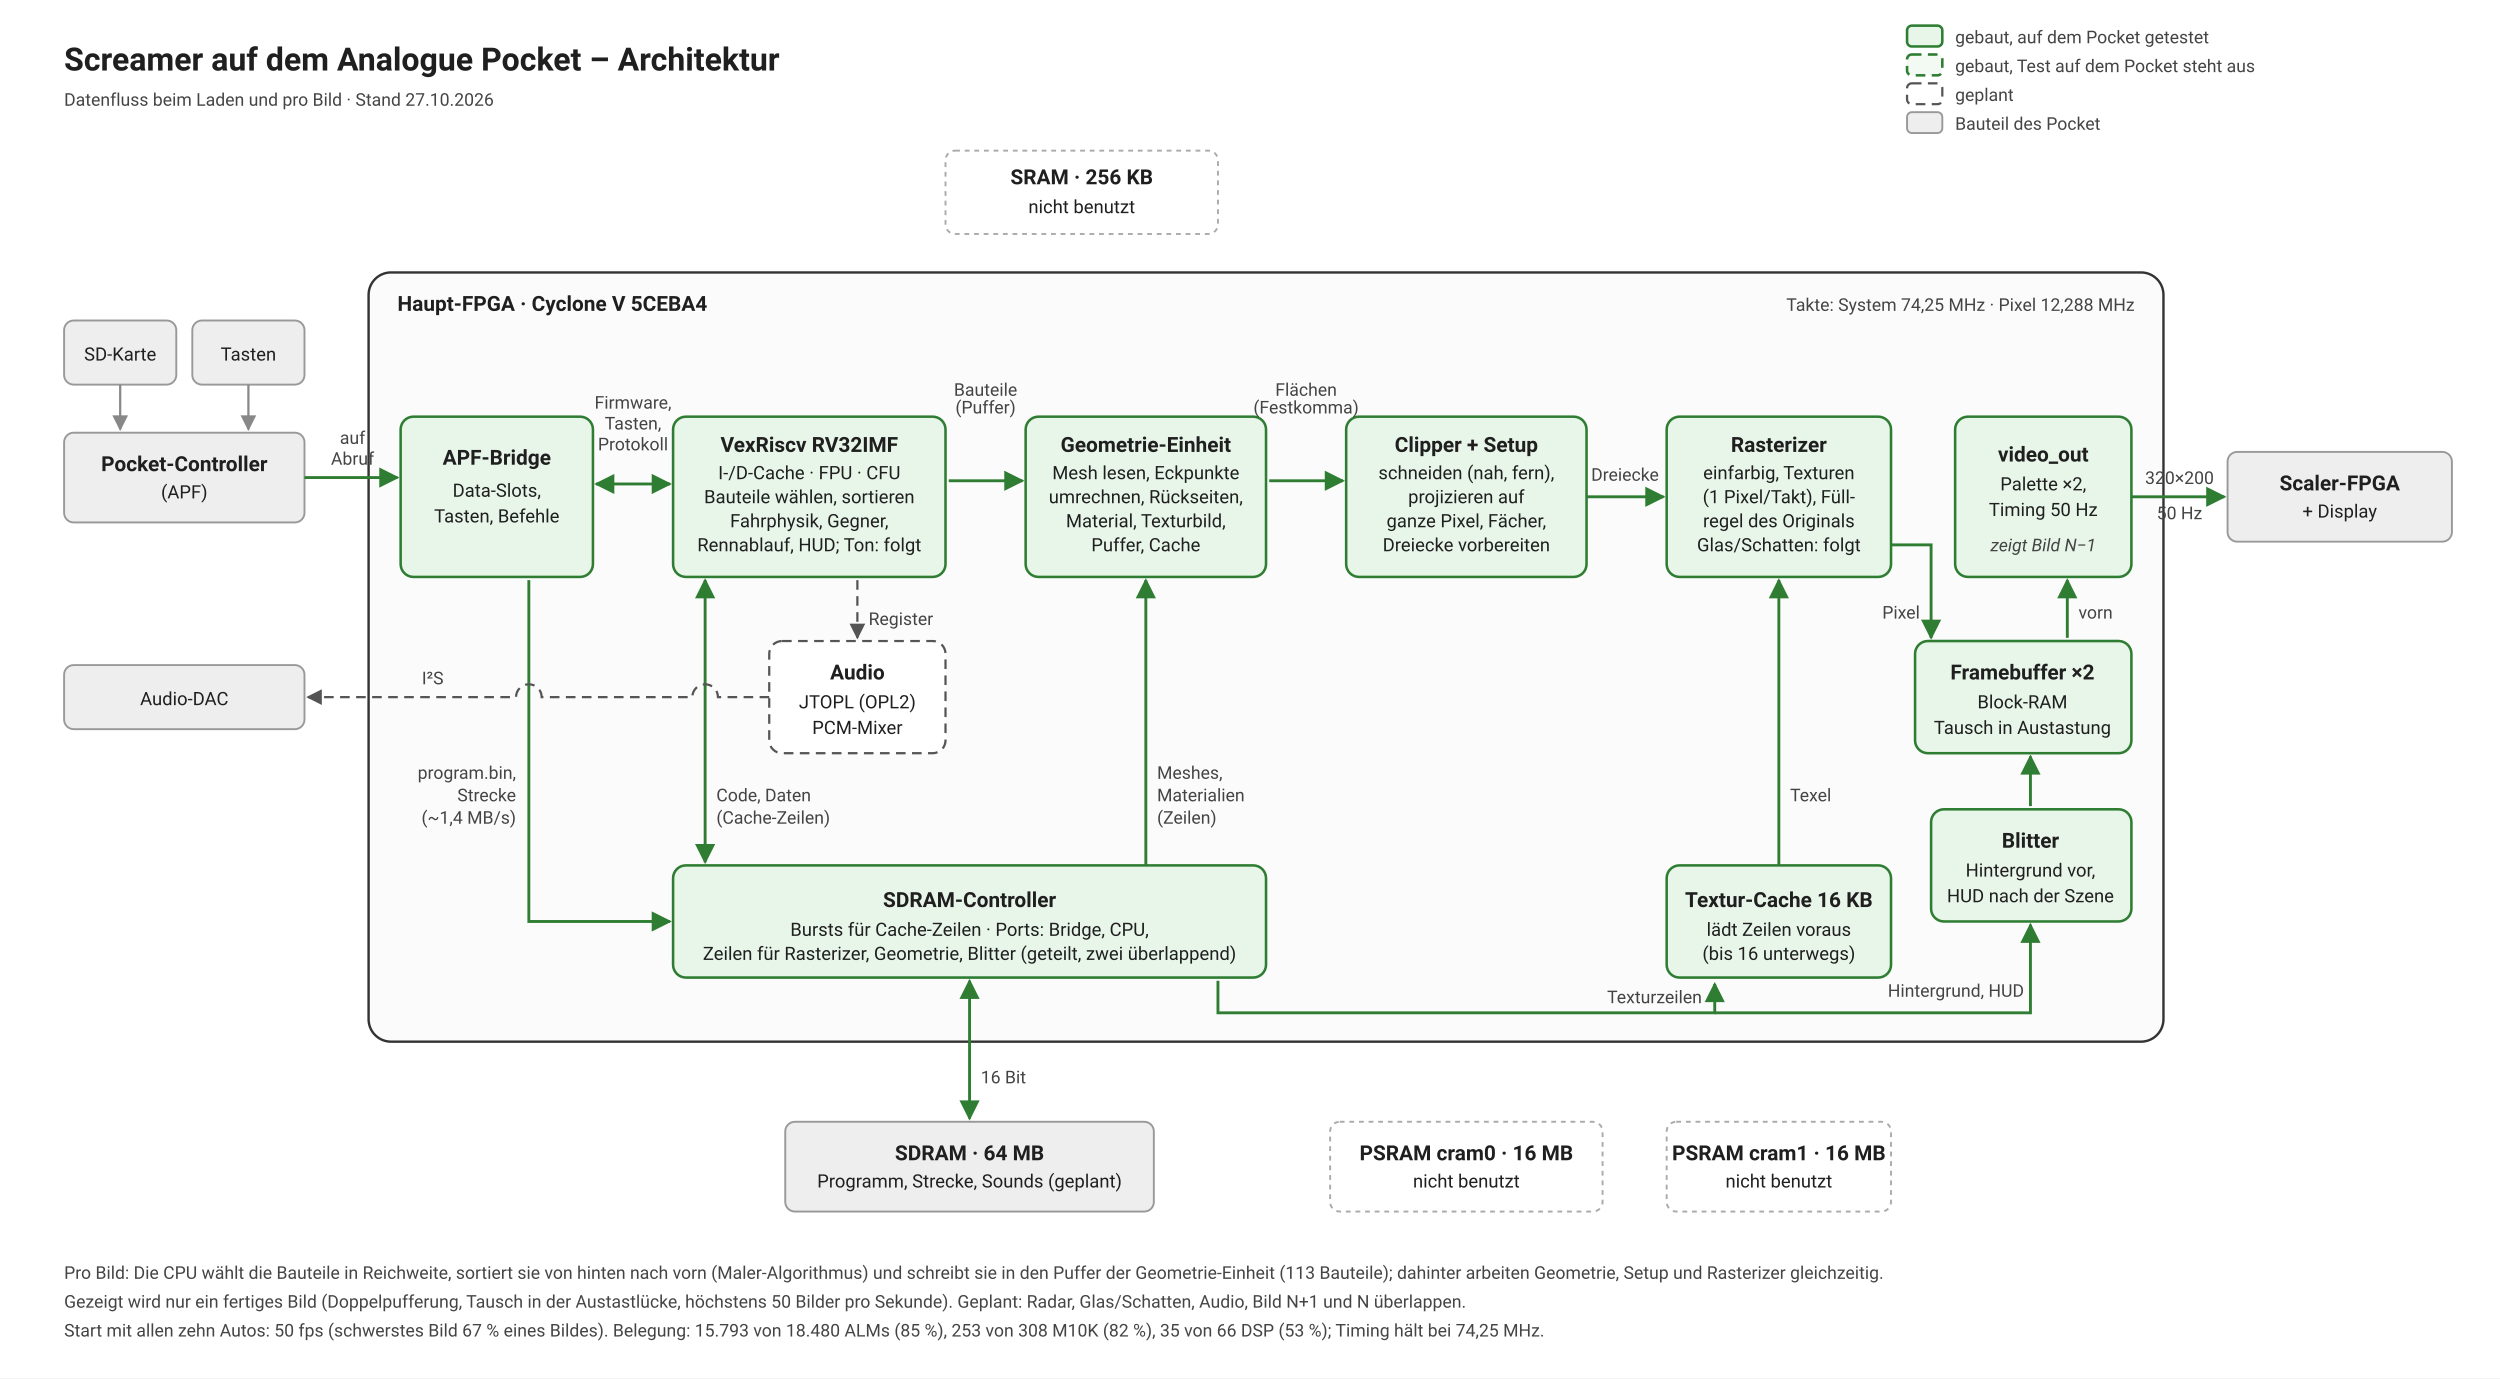
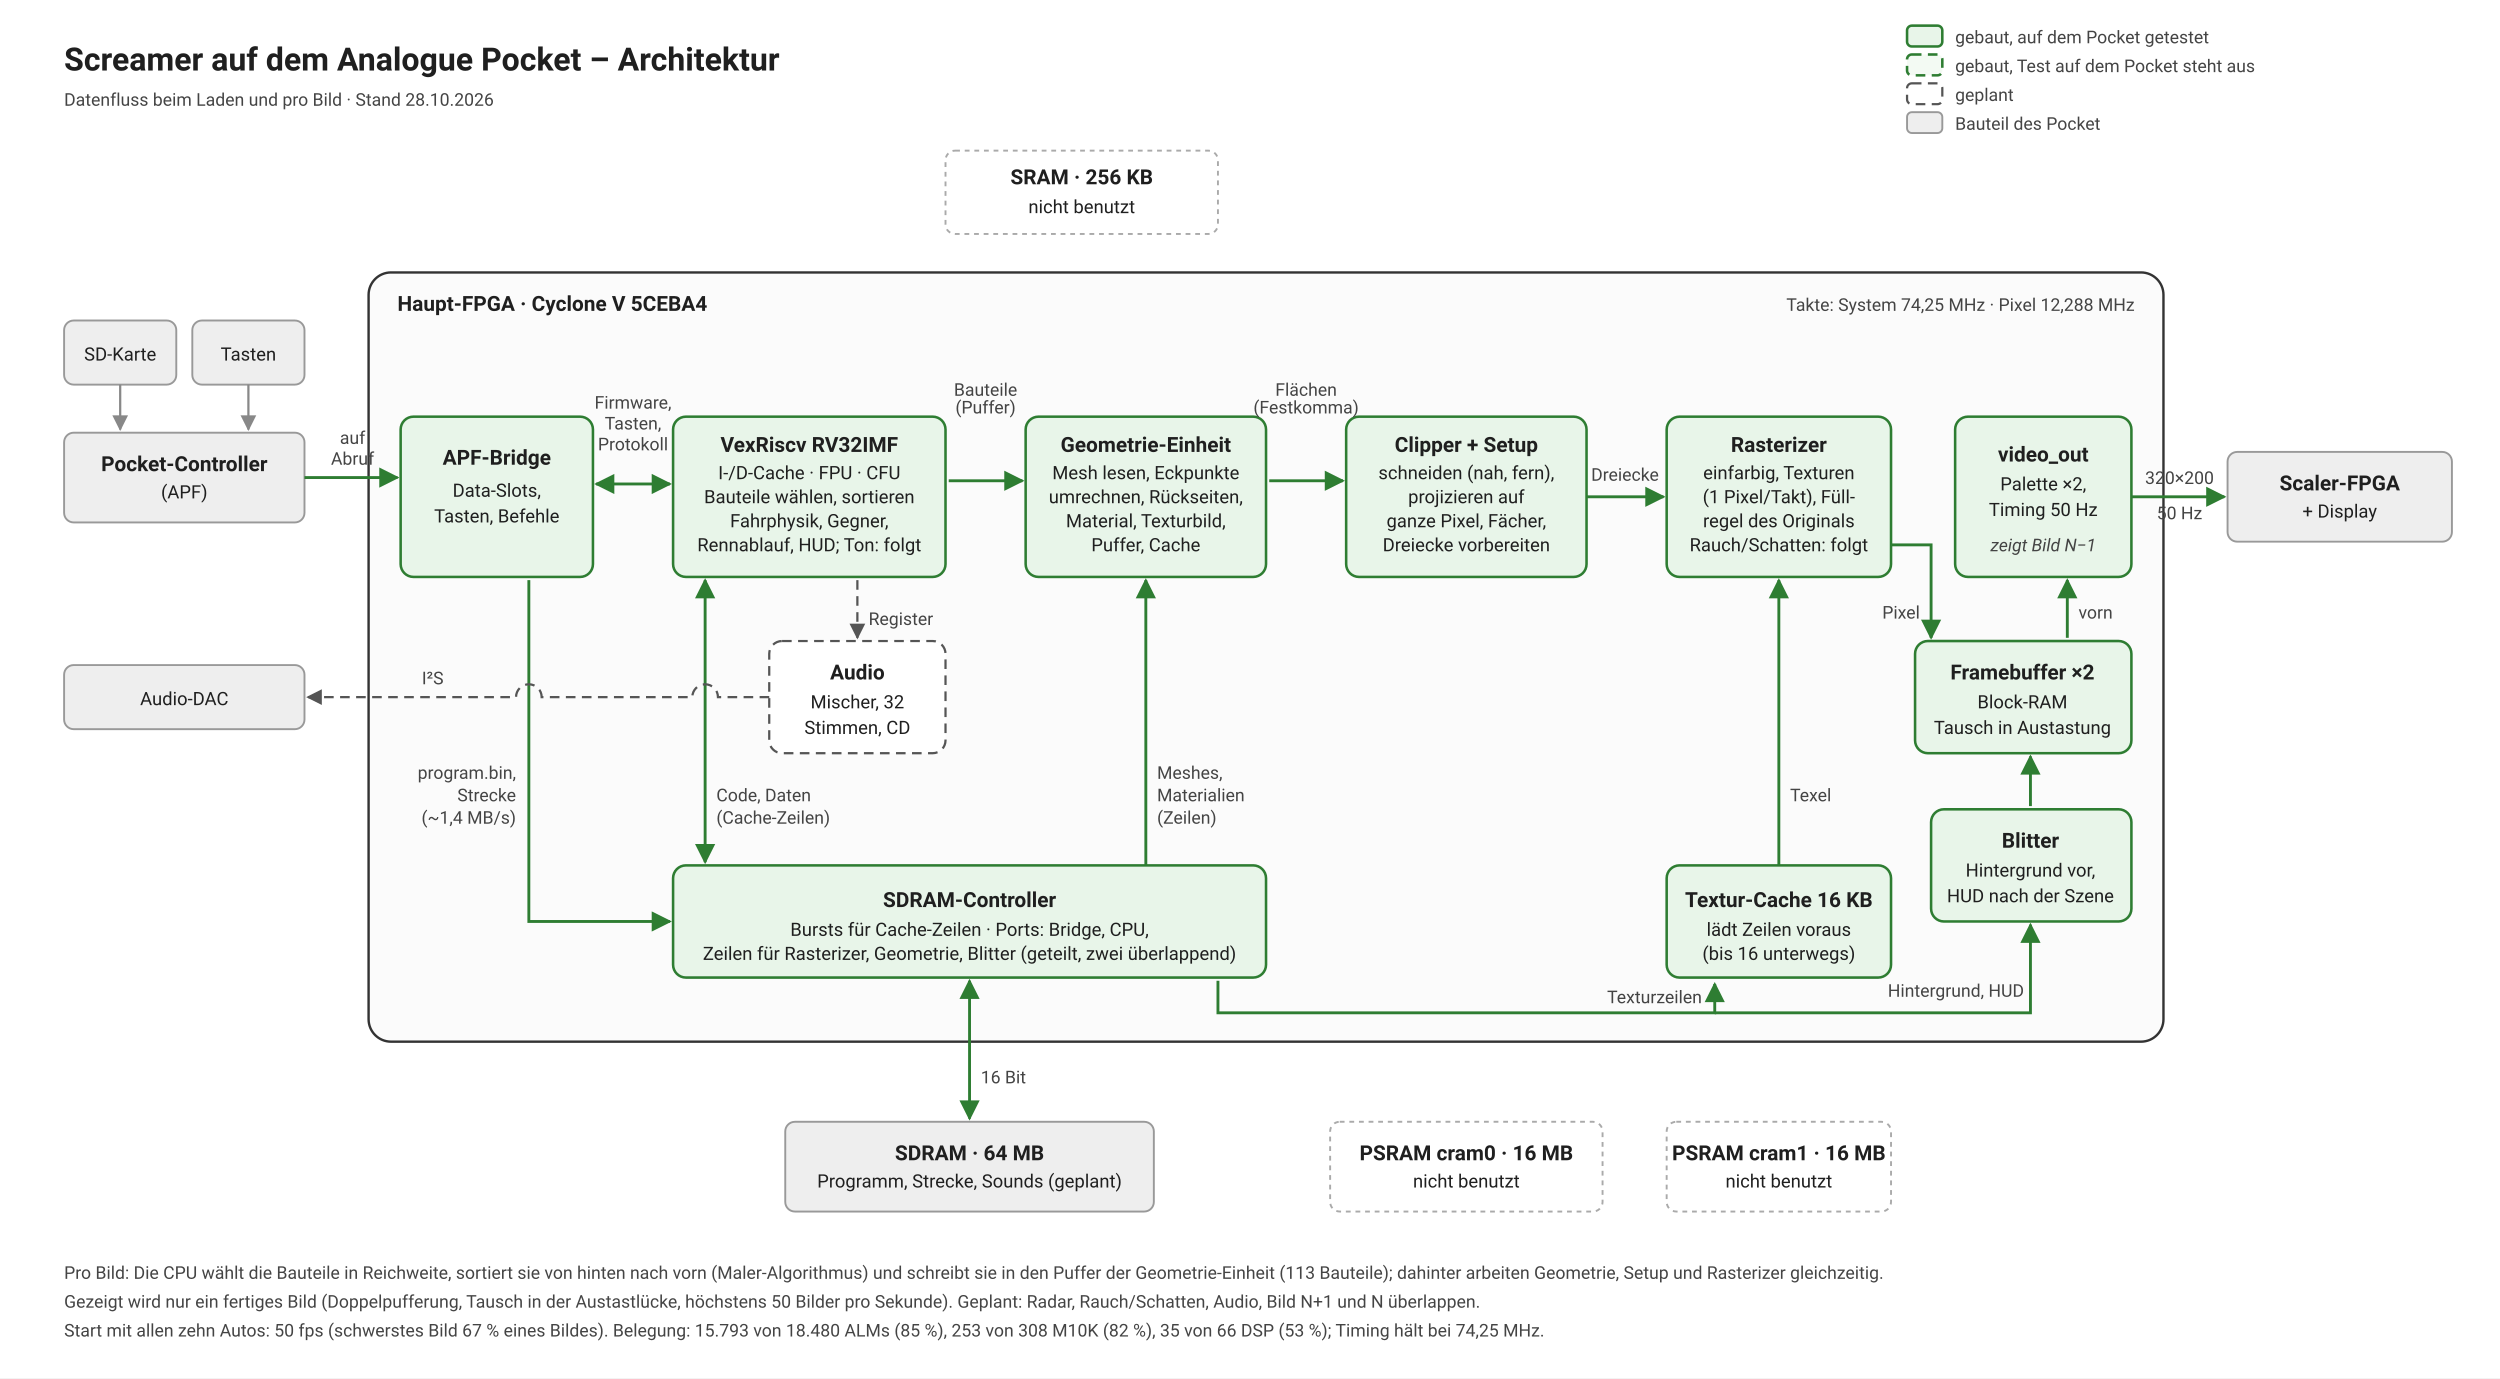
<svg xmlns="http://www.w3.org/2000/svg" viewBox="0 0 1560 860" width="1560" height="860" role="img" aria-label="Architektur: Die CPU wählt und sortiert die Bauteile der Strecke und schreibt je Bauteil seine Lage in Register der Geometrie-Einheit. Die liest das Mesh aus dem SDRAM, rechnet die Eckpunkte in Kamerasicht um, lässt Rückseiten weg und gibt die Flächen an Clipper und Setup-Einheit, die schneiden, projizieren und die Dreiecke für den Rasterizer vorbereiten. Der Rasterizer liest Texturen über einen Cache aus dem SDRAM, der fehlende Zeilen schon vor einer Warteschlange anfordert, und schreibt in den hinteren der beiden Framebuffer im Block-RAM; video_out zeigt den vorderen mit 50 Hz, getauscht wird in der Austastlücke. Programm und Strecke lädt der Pocket auf Anforderung über die APF-Bridge in den SDRAM.">
  <defs>
    <marker id="built" viewBox="0 0 10 10" refX="9" refY="5" markerWidth="7" markerHeight="7" orient="auto-start-reverse">
      <path d="M0,0 L10,5 L0,10 z" fill="#2e7d32" />
    </marker>
    <marker id="plan" viewBox="0 0 10 10" refX="9" refY="5" markerWidth="7" markerHeight="7" orient="auto-start-reverse">
      <path d="M0,0 L10,5 L0,10 z" fill="#555555" />
    </marker>
    <marker id="ext" viewBox="0 0 10 10" refX="9" refY="5" markerWidth="7" markerHeight="7" orient="auto-start-reverse">
      <path d="M0,0 L10,5 L0,10 z" fill="#888888" />
    </marker>
  </defs>
  <style>
    text { font-family: system-ui, -apple-system, "Segoe UI", Roboto, Helvetica, Arial, sans-serif; fill: #1f1f1f; }
    .h { font-size: 20px; font-weight: 700; }
    .t { font-size: 13px; font-weight: 600; }
    .b { font-size: 11.5px; }
    .p { font-size: 11px; font-style: italic; fill: #444444; }
    .l { font-size: 11px; fill: #444444; }
    .c { text-anchor: middle; }
    .r { text-anchor: end; }
    .built { fill: #e8f5e9; stroke: #2e7d32; stroke-width: 1.6; }
    .fresh { fill: #f3faf3; stroke: #2e7d32; stroke-width: 1.6; stroke-dasharray: 6 4; }
    .plan { fill: #ffffff; stroke: #555555; stroke-width: 1.4; stroke-dasharray: 6 4; }
    .ext { fill: #eeeeee; stroke: #999999; stroke-width: 1.2; }
    .free { fill: #ffffff; stroke: #aaaaaa; stroke-width: 1.2; stroke-dasharray: 3 3; }
    .wb { fill: none; stroke: #2e7d32; stroke-width: 1.8; }
    .wf { fill: none; stroke: #2e7d32; stroke-width: 1.8; stroke-dasharray: 6 4; }
    .wp { fill: none; stroke: #555555; stroke-width: 1.4; stroke-dasharray: 6 4; }
    .we { fill: none; stroke: #888888; stroke-width: 1.4; }
  </style>
  <rect width="1560" height="860" fill="#ffffff" />
  <text x="40" y="44" class="h">Screamer auf dem Analogue Pocket – Architektur</text>
-   <text x="40" y="66" class="l">Datenfluss beim Laden und pro Bild · Stand 27.10.2026</text>
+   <text x="40" y="66" class="l">Datenfluss beim Laden und pro Bild · Stand 28.10.2026</text>
  <rect x="1190" y="16" width="22" height="13" rx="3" class="built" />
  <text x="1220" y="27" class="l">gebaut, auf dem Pocket getestet</text>
  <rect x="1190" y="34" width="22" height="13" rx="3" class="fresh" />
  <text x="1220" y="45" class="l">gebaut, Test auf dem Pocket steht aus</text>
  <rect x="1190" y="52" width="22" height="13" rx="3" class="plan" />
  <text x="1220" y="63" class="l">geplant</text>
  <rect x="1190" y="70" width="22" height="13" rx="3" class="ext" />
  <text x="1220" y="81" class="l">Bauteil des Pocket</text>
  <rect x="590" y="94" width="170" height="52" rx="6" class="free" />
  <text x="675" y="115" class="t c" fill="#666666">SRAM · 256 KB</text>
  <text x="675" y="133" class="b c">nicht benutzt</text>
  <rect x="40" y="200" width="70" height="40" rx="6" class="ext" />
  <text x="75" y="225" class="b c">SD-Karte</text>
  <rect x="120" y="200" width="70" height="40" rx="6" class="ext" />
  <text x="155" y="225" class="b c">Tasten</text>
  <path d="M75,240 V268" class="we" marker-end="url(#ext)" />
  <path d="M155,240 V268" class="we" marker-end="url(#ext)" />
  <rect x="40" y="270" width="150" height="56" rx="6" class="ext" />
  <text x="115" y="294" class="t c">Pocket-Controller</text>
  <text x="115" y="311" class="b c">(APF)</text>
  <rect x="40" y="415" width="150" height="40" rx="6" class="ext" />
  <text x="115" y="440" class="b c">Audio-DAC</text>
  <rect x="1390" y="282" width="140" height="56" rx="6" class="ext" />
  <text x="1460" y="306" class="t c">Scaler-FPGA</text>
  <text x="1460" y="323" class="b c">+ Display</text>
  <rect x="230" y="170" width="1120" height="480" rx="14" fill="#fbfbfb" stroke="#333333" stroke-width="1.5" />
  <text x="248" y="194" class="t">Haupt-FPGA · Cyclone V 5CEBA4</text>
  <text x="1332" y="194" class="l r">Takte: System 74,25 MHz · Pixel 12,288 MHz</text>
  <rect x="250" y="260" width="120" height="100" rx="8" class="built" />
  <text x="310" y="290" class="t c">APF-Bridge</text>
  <text x="310" y="310" class="b c">Data-Slots,</text>
  <text x="310" y="326" class="b c">Tasten, Befehle</text>
  <rect x="420" y="260" width="170" height="100" rx="8" class="built" />
  <text x="505" y="282" class="t c">VexRiscv RV32IMF</text>
  <text x="505" y="299" class="b c">I-/D-Cache · FPU · CFU</text>
  <text x="505" y="314" class="b c">Bauteile wählen, sortieren</text>
  <text x="505" y="329" class="b c">Fahrphysik, Gegner,</text>
  <text x="505" y="344" class="b c">Rennablauf, HUD; Ton: folgt</text>
  <rect x="640" y="260" width="150" height="100" rx="8" class="built" />
  <text x="715" y="282" class="t c">Geometrie-Einheit</text>
  <text x="715" y="299" class="b c">Mesh lesen, Eckpunkte</text>
  <text x="715" y="314" class="b c">umrechnen, Rückseiten,</text>
  <text x="715" y="329" class="b c">Material, Texturbild,</text>
  <text x="715" y="344" class="b c">Puffer, Cache</text>
  <rect x="840" y="260" width="150" height="100" rx="8" class="built" />
  <text x="915" y="282" class="t c">Clipper + Setup</text>
  <text x="915" y="299" class="b c">schneiden (nah, fern),</text>
  <text x="915" y="314" class="b c">projizieren auf</text>
  <text x="915" y="329" class="b c">ganze Pixel, Fächer,</text>
  <text x="915" y="344" class="b c">Dreiecke vorbereiten</text>
  <rect x="1040" y="260" width="140" height="100" rx="8" class="built" />
  <text x="1110" y="282" class="t c">Rasterizer</text>
  <text x="1110" y="299" class="b c">einfarbig, Texturen</text>
  <text x="1110" y="314" class="b c">(1 Pixel/Takt), Füll-</text>
  <text x="1110" y="329" class="b c">regel des Originals</text>
-   <text x="1110" y="344" class="b c">Glas/Schatten: folgt</text>
+   <text x="1110" y="344" class="b c">Rauch/Schatten: folgt</text>
  <rect x="1220" y="260" width="110" height="100" rx="8" class="built" />
  <text x="1275" y="288" class="t c">video_out</text>
  <text x="1275" y="306" class="b c">Palette ×2,</text>
  <text x="1275" y="322" class="b c">Timing 50 Hz</text>
  <text x="1275" y="344" class="p c">zeigt Bild N−1</text>
  <rect x="480" y="400" width="110" height="70" rx="8" class="plan" />
  <text x="535" y="424" class="t c">Audio</text>
-   <text x="535" y="442" class="b c">JTOPL (OPL2)</text>
-   <text x="535" y="458" class="b c">PCM-Mixer</text>
+   <text x="535" y="442" class="b c">Mischer, 32</text>
+   <text x="535" y="458" class="b c">Stimmen, CD</text>
  <rect x="1205" y="505" width="125" height="70" rx="8" class="built" />
  <text x="1267" y="529" class="t c">Blitter</text>
  <text x="1267" y="547" class="b c">Hintergrund vor,</text>
  <text x="1267" y="563" class="b c">HUD nach der Szene</text>
  <path d="M1267,503 V472" class="wb" marker-end="url(#built)" />
  <path d="M1070,632 H1267 V577" class="wb" marker-end="url(#built)" />
  <text x="1178" y="622" class="l">Hintergrund, HUD</text>
  <rect x="1195" y="400" width="135" height="70" rx="8" class="built" />
  <text x="1262" y="424" class="t c">Framebuffer ×2</text>
  <text x="1262" y="442" class="b c">Block-RAM</text>
  <text x="1262" y="458" class="b c">Tausch in Austastung</text>
  <rect x="420" y="540" width="370" height="70" rx="8" class="built" />
  <text x="605" y="566" class="t c">SDRAM-Controller</text>
  <text x="605" y="584" class="b c">Bursts für Cache-Zeilen · Ports: Bridge, CPU,</text>
  <text x="605" y="599" class="b c">Zeilen für Rasterizer, Geometrie, Blitter (geteilt, zwei überlappend)</text>
  <rect x="1040" y="540" width="140" height="70" rx="8" class="built" />
  <text x="1110" y="566" class="t c">Textur-Cache 16 KB</text>
  <text x="1110" y="584" class="b c">lädt Zeilen voraus</text>
  <text x="1110" y="599" class="b c">(bis 16 unterwegs)</text>
  <rect x="490" y="700" width="230" height="56" rx="6" class="ext" />
  <text x="605" y="724" class="t c">SDRAM · 64 MB</text>
  <text x="605" y="741" class="b c">Programm, Strecke, Sounds (geplant)</text>
  <rect x="830" y="700" width="170" height="56" rx="6" class="free" />
  <text x="915" y="724" class="t c" fill="#666666">PSRAM cram0 · 16 MB</text>
  <text x="915" y="741" class="b c">nicht benutzt</text>
  <rect x="1040" y="700" width="140" height="56" rx="6" class="free" />
  <text x="1110" y="724" class="t c" fill="#666666">PSRAM cram1 · 16 MB</text>
  <text x="1110" y="741" class="b c">nicht benutzt</text>
  <path d="M190,298 H248" class="wb" marker-end="url(#built)" />
  <text x="220" y="277" class="l c">auf</text>
  <text x="220" y="290" class="l c">Abruf</text>
  <path d="M372,302 H418" class="wb" marker-start="url(#built)" marker-end="url(#built)" />
  <text x="395" y="255" class="l c">Firmware,</text>
  <text x="395" y="268" class="l c">Tasten,</text>
  <text x="395" y="281" class="l c">Protokoll</text>
  <path d="M330,362 V575 H418" class="wb" marker-end="url(#built)" />
  <text x="322" y="486" class="l r">program.bin,</text>
  <text x="322" y="500" class="l r">Strecke</text>
  <text x="322" y="514" class="l r">(~1,4 MB/s)</text>
  <path d="M990,310 H1038" class="wb" marker-end="url(#built)" />
  <text x="1014" y="300" class="l c">Dreiecke</text>
  <path d="M1180,340 H1205 V398" class="wb" marker-end="url(#built)" />
  <text x="1198" y="386" class="l r">Pixel</text>
  <path d="M1290,398 V362" class="wb" marker-end="url(#built)" />
  <text x="1297" y="386" class="l">vorn</text>
  <path d="M1330,310 H1388" class="wb" marker-end="url(#built)" />
  <text x="1360" y="302" class="l c">320×200</text>
  <text x="1360" y="324" class="l c">50 Hz</text>
  <path d="M440,362 V538" class="wb" marker-start="url(#built)" marker-end="url(#built)" />
  <text x="447" y="500" class="l">Code, Daten</text>
  <text x="447" y="514" class="l">(Cache-Zeilen)</text>
  <path d="M1110,540 V362" class="wb" marker-end="url(#built)" />
  <text x="1117" y="500" class="l">Texel</text>
  <path d="M760,612 V632 H1070 V614" class="wb" marker-end="url(#built)" />
  <text x="1062" y="626" class="l r">Texturzeilen</text>
  <path d="M605,612 V698" class="wb" marker-start="url(#built)" marker-end="url(#built)" />
  <text x="612" y="676" class="l">16 Bit</text>
  <path d="M592,300 H638" class="wb" marker-end="url(#built)" />
  <text x="615" y="247" class="l c">Bauteile</text>
  <text x="615" y="258" class="l c">(Puffer)</text>
  <path d="M792,300 H838" class="wb" marker-end="url(#built)" />
  <text x="815" y="247" class="l c">Flächen</text>
  <text x="815" y="258" class="l c">(Festkomma)</text>
  <path d="M715,540 V362" class="wb" marker-end="url(#built)" />
  <text x="722" y="486" class="l">Meshes,</text>
  <text x="722" y="500" class="l">Materialien</text>
  <text x="722" y="514" class="l">(Zeilen)</text>
  <path d="M535,362 V398" class="wp" marker-end="url(#plan)" />
  <text x="542" y="390" class="l">Register</text>
  <path d="M480,435 H448 A8,8 0 0 0 432,435 H338 A8,8 0 0 0 322,435 H192" class="wp" marker-end="url(#plan)" />
  <text x="270" y="427" class="l c">I²S</text>
  <text x="40" y="798" class="l">Pro Bild: Die CPU wählt die Bauteile in Reichweite, sortiert sie von hinten nach vorn (Maler-Algorithmus) und schreibt sie in den Puffer der Geometrie-Einheit (113 Bauteile); dahinter arbeiten Geometrie, Setup und Rasterizer gleichzeitig.</text>
-   <text x="40" y="816" class="l">Gezeigt wird nur ein fertiges Bild (Doppelpufferung, Tausch in der Austastlücke, höchstens 50 Bilder pro Sekunde). Geplant: Radar, Glas/Schatten, Audio, Bild N+1 und N überlappen.</text>
+   <text x="40" y="816" class="l">Gezeigt wird nur ein fertiges Bild (Doppelpufferung, Tausch in der Austastlücke, höchstens 50 Bilder pro Sekunde). Geplant: Radar, Rauch/Schatten, Audio, Bild N+1 und N überlappen.</text>
  <text x="40" y="834" class="l">Start mit allen zehn Autos: 50 fps (schwerstes Bild 67 % eines Bildes). Belegung: 15.793 von 18.480 ALMs (85 %), 253 von 308 M10K (82 %), 35 von 66 DSP (53 %); Timing hält bei 74,25 MHz.</text>
</svg>
